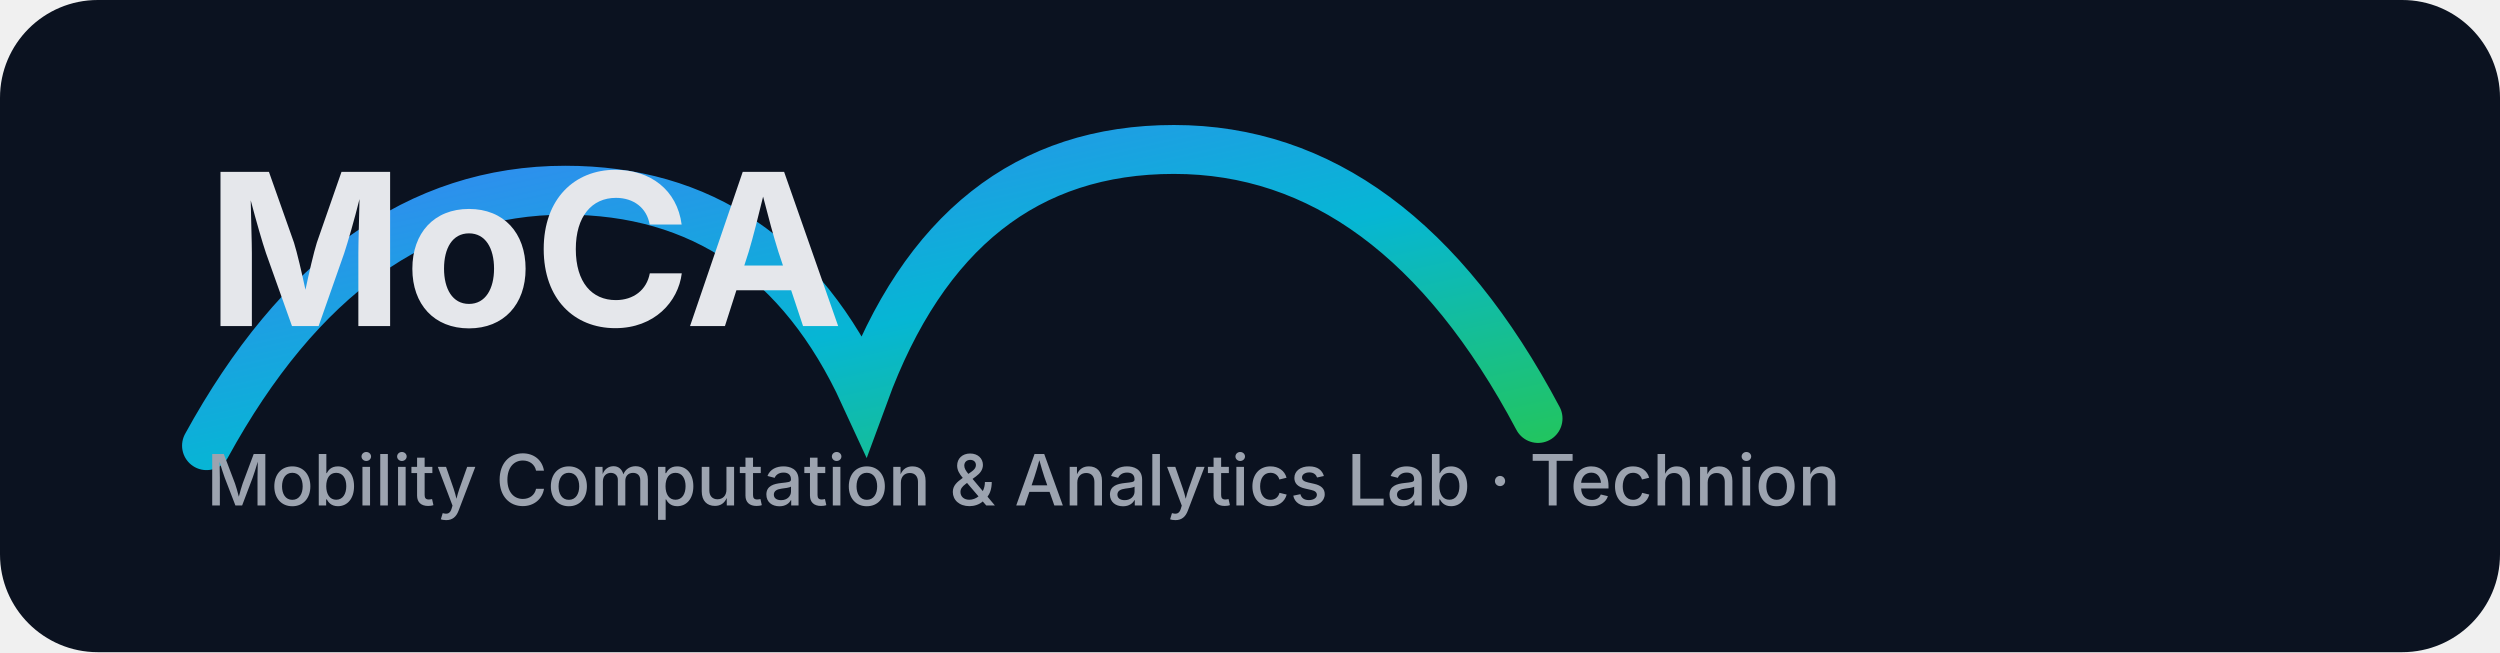
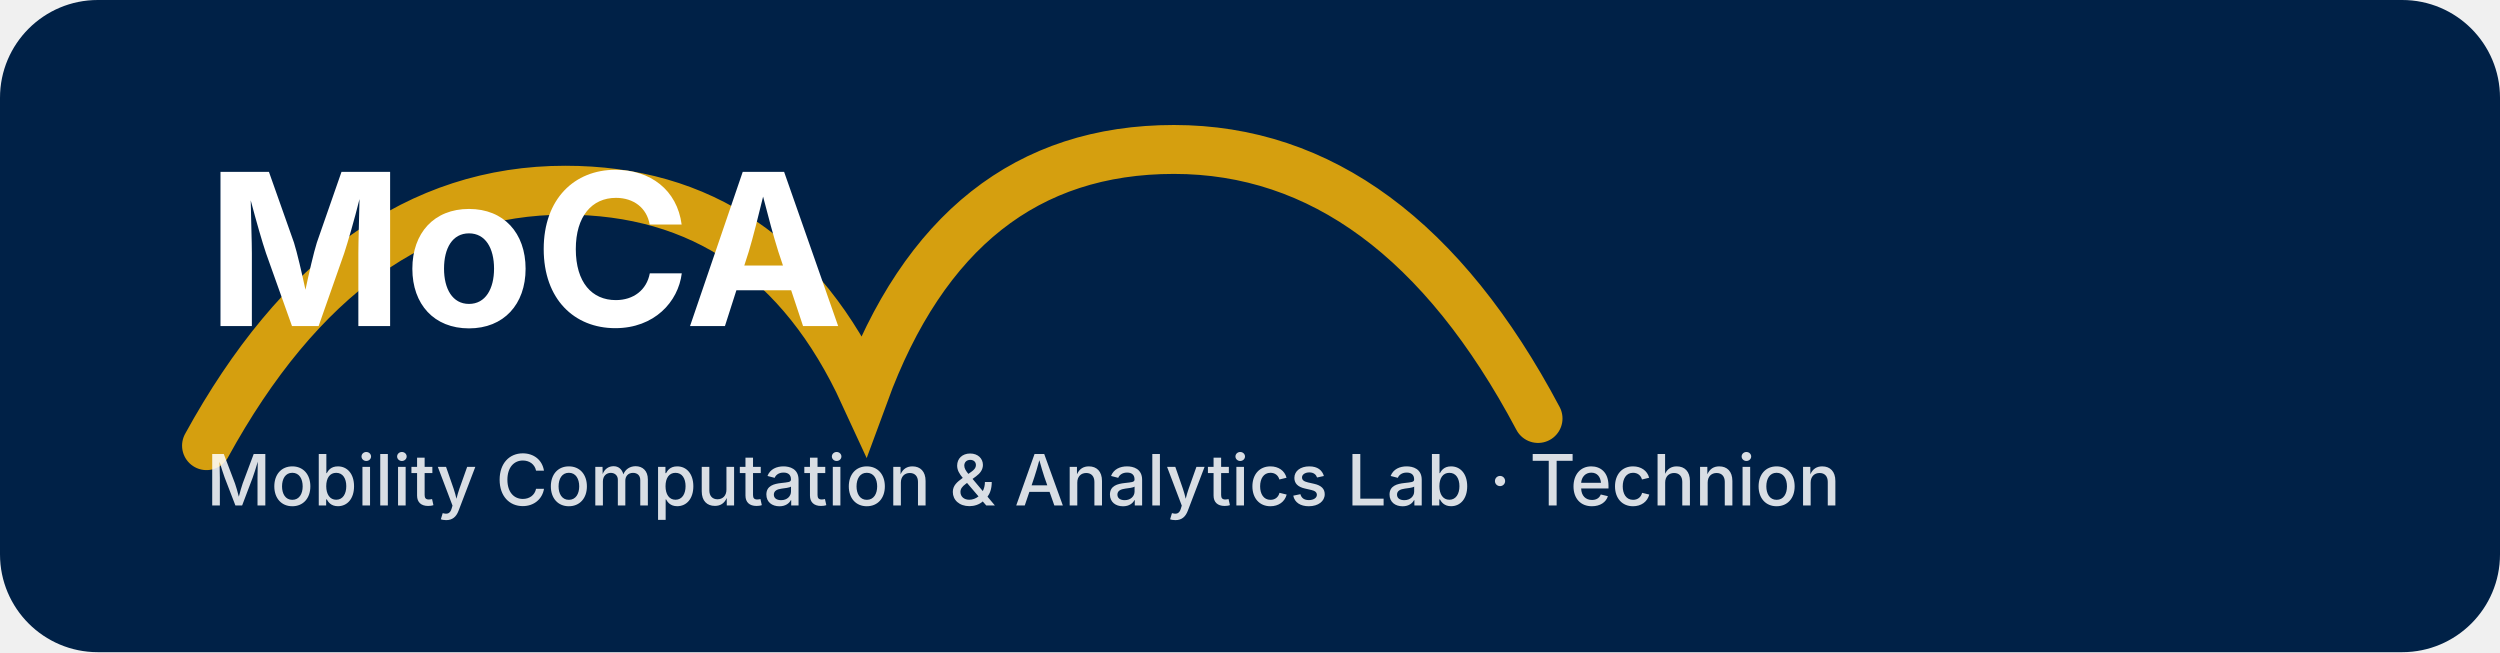
<svg xmlns="http://www.w3.org/2000/svg" viewBox="0 0 920 240" role="img" aria-label="MoCA Lab">
-   <defs>
-     <linearGradient id="g" x1="0" x2="1" y1="0" y2="1">
-       <stop offset="0" stop-color="#3B82F6" />
-       <stop offset="0.55" stop-color="#06B6D4" />
-       <stop offset="1" stop-color="#22C55E" />
-     </linearGradient>
-   </defs>
-   <rect width="920" height="240" rx="36" fill="#0B1220" />
-   <path d="M76 164c34-62 78-94 132-94 50 0 87 25 110 75 22-60 60-90 114-90 54 0 99 33 134 99" fill="none" stroke="url(#g)" stroke-width="18" stroke-linecap="round" />
-   <text x="76" y="120" font-family="Inter, system-ui, -apple-system, Segoe UI, Roboto, Arial" font-size="78" font-weight="700" fill="#E5E7EB">MoCA</text>
-   <text x="76" y="186" font-family="Inter, system-ui, -apple-system, Segoe UI, Roboto, Arial" font-size="26" font-weight="500" fill="#9CA3AF">Mobility Computation &amp; Analytics Lab · Technion</text>
+   <rect width="920" height="240" rx="36" fill="#002147" />
+   <path d="M76 164c34-62 78-94 132-94 50 0 87 25 110 75 22-60 60-90 114-90 54 0 99 33 134 99" fill="none" stroke="#D59F0F" stroke-width="18" stroke-linecap="round" />
+   <text x="76" y="120" font-family="Inter, system-ui, -apple-system, Segoe UI, Roboto, Arial" font-size="78" font-weight="700" fill="#FFFFFF">MoCA</text>
+   <text x="76" y="186" font-family="Inter, system-ui, -apple-system, Segoe UI, Roboto, Arial" font-size="26" font-weight="500" fill="rgba(255,255,255,.85)">Mobility Computation &amp; Analytics Lab · Technion</text>
</svg>
